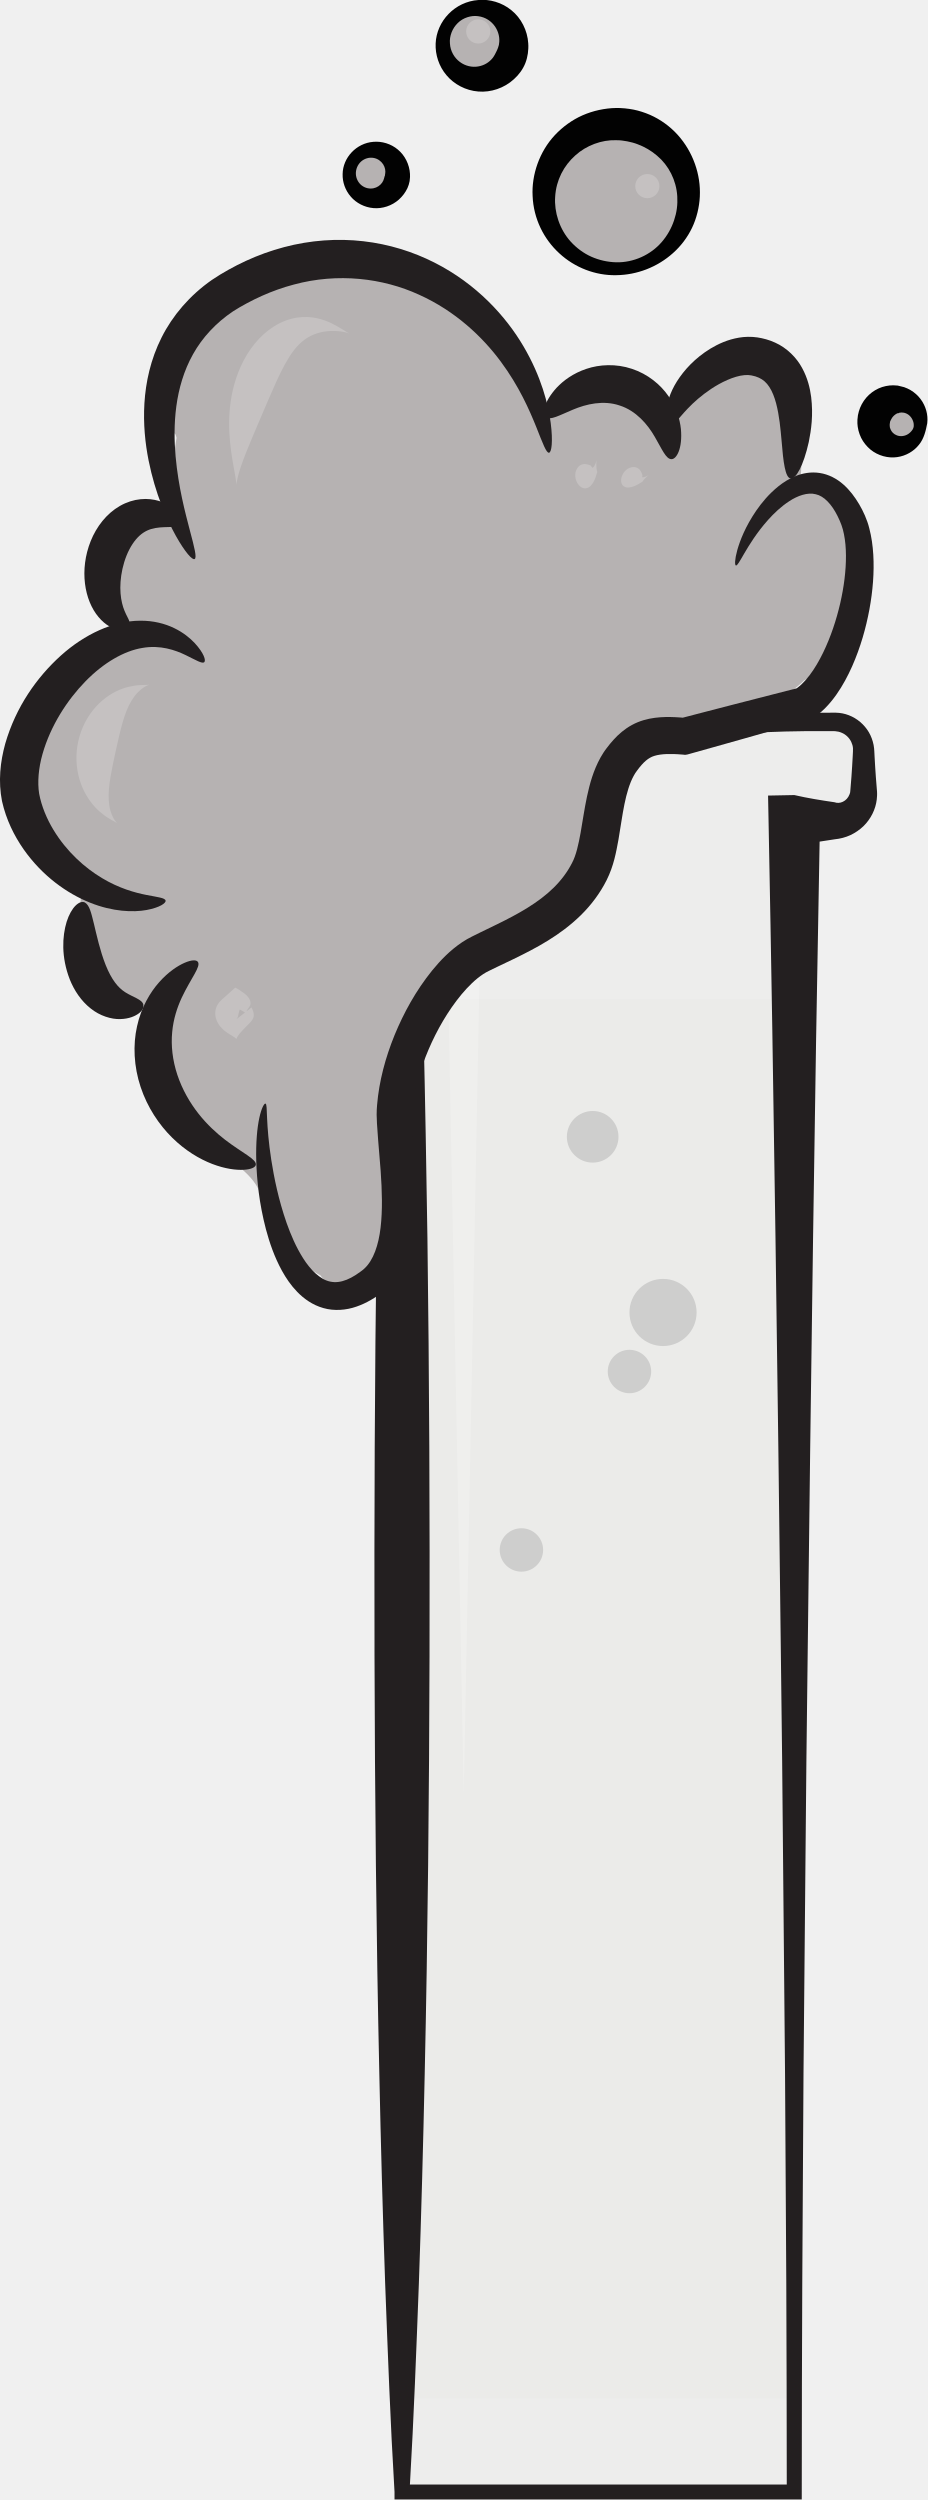
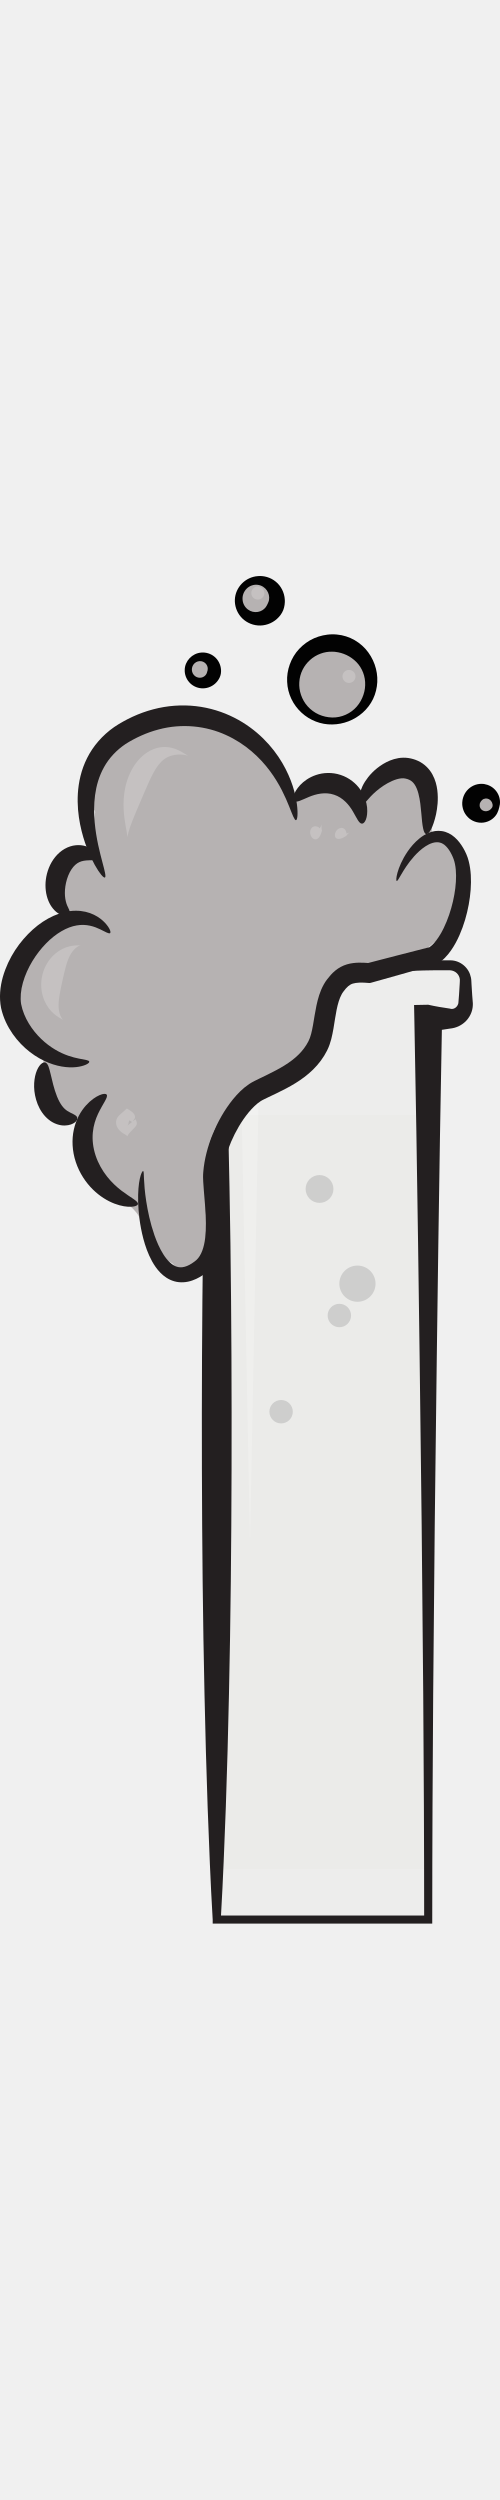
- <svg xmlns="http://www.w3.org/2000/svg" version="1.1" id="Layer_1" x="0px" y="0px" width="143.922px" height="387.953px" viewBox="0 0 143.922 387.953" enable-background="new 0 0 143.922 387.953" xml:space="preserve">
+ <svg xmlns="http://www.w3.org/2000/svg" version="1.1" id="Layer_1" x="0px" y="0px" width="100px" height="500px" viewBox="0 0 143.922 387.953" enable-background="new 0 0 143.922 387.953" xml:space="preserve">
  <g>
    <g>
      <g>
        <path opacity="0.09" fill="#CECECD" d="M56.156,112.027h73.33c2.506,0,4.535,2.029,4.535,4.534v6.274     c0,2.504-2.029,4.534-4.535,4.534h-6.229v259.345H62.385V127.37h-6.229c-2.506,0-4.535-2.03-4.535-4.534v-6.274     C51.621,114.056,53.65,112.027,56.156,112.027z" />
        <rect x="63.012" y="155.094" opacity="0.09" fill="#CECECD" width="59.619" height="217.083" />
        <path fill="#231F20" d="M136.102,122.945l-0.004-0.048c0,0,0-0.115,0-0.078l-0.004-0.022l-0.008-0.1l-0.016-0.195l-0.031-0.392     c-0.043-0.521-0.092-1.043-0.125-1.564c-0.066-1.042-0.148-2.083-0.195-3.126l-0.039-0.783c-0.014-0.299-0.047-0.692-0.113-1.028     c-0.137-0.695-0.381-1.367-0.734-1.972c-0.711-1.21-1.822-2.152-3.113-2.648c-0.652-0.25-1.32-0.381-2.033-0.394l-1.6,0.005     c-1.043,0.01-2.084,0.003-3.127-0.007c-2.086-0.019-4.17-0.077-6.256-0.166c-4.17-0.178-8.34-0.501-12.51-0.809     c-4.17-0.3-8.34-0.588-12.51-0.731c-4.17-0.147-8.338-0.236-12.51-0.303c-4.17-0.062-8.34-0.068-12.51-0.082l-12.508-0.063     c-1.99-0.028-4.006,0.737-5.502,2.066c-1.506,1.326-2.514,3.227-2.732,5.278l-0.037,0.455l-0.012,0.208l-0.014,0.515     l-0.025,0.835l-0.035,1.67c-0.025,1.114-0.018,2.229-0.014,3.344c0,0.978,0.195,2.041,0.574,2.988     c0.379,0.956,0.938,1.833,1.637,2.571c1.381,1.488,3.354,2.406,5.348,2.493c1.062,0.023,1.428-0.094,2.023-0.151     c0.557-0.075,1.115-0.16,1.672-0.261c0.318-0.058,0.637-0.129,0.957-0.195c-0.838,20.65-1.24,41.298-1.557,61.947     c-0.287,21.612-0.379,43.224-0.322,64.834c0.059,21.615,0.266,43.227,0.748,64.837c0.229,10.806,0.525,21.613,0.902,32.419     c0.412,10.805,0.805,21.61,1.455,32.417v0.001v1.161h1.162h60.873h1.16l0.002-1.161l0.021-16.209l0.057-16.209l0.191-32.419     l0.299-32.418l0.15-16.207l0.195-16.21l0.396-32.418l0.443-32.418c0.293-20.533,0.623-41.066,1.018-61.6     c0.775-0.127,1.553-0.246,2.34-0.358c0.846-0.082,1.676-0.3,2.434-0.647c0.754-0.353,1.436-0.825,2.02-1.382     c1.152-1.125,1.898-2.617,2.074-4.154c0.025-0.192,0.033-0.379,0.045-0.577l0.006-0.332     C136.109,123.064,136.105,123.018,136.102,122.945z M132.361,116.638l-0.039,0.783c-0.047,1.042-0.129,2.084-0.195,3.126     c-0.031,0.521-0.084,1.042-0.125,1.564l-0.031,0.392l-0.018,0.195l-0.006,0.1l-0.002,0.022c-0.002,0.056-0.002-0.046-0.002-0.027     l-0.006,0.049c-0.008,0.057-0.014,0.142-0.021,0.181c-0.01,0.02-0.016,0.04-0.023,0.059c-0.018,0.061-0.039,0.132-0.066,0.195     c-0.193,0.518-0.576,0.928-1.023,1.138c-0.443,0.219-0.916,0.224-1.305,0.078c-2.051-0.297-4.16-0.635-6.238-1.115h-0.002     l-4.07,0.08l0.076,3.914c0.426,21.611,0.77,43.224,1.078,64.835l0.441,32.418l0.396,32.418l0.195,16.21l0.15,16.207l0.299,32.418     l0.193,32.419l0.053,16.209l0.021,15.045h-58.48c0.609-10.419,0.996-20.837,1.391-31.255c0.379-10.806,0.674-21.613,0.904-32.419     c0.482-21.611,0.689-43.223,0.748-64.837c0.055-21.611-0.035-43.222-0.324-64.834c-0.33-21.611-0.742-43.224-1.662-64.835     l-0.102-2.382l-2.182,0.099h-0.004c-1.115-0.356-2.229-0.601-3.342-0.802c-0.557-0.101-1.115-0.183-1.672-0.258     c-0.518-0.078-1.271-0.134-1.32-0.199c-0.225-0.133-0.369-0.292-0.475-0.469c-0.051-0.09-0.082-0.179-0.096-0.265     c-0.02-0.095-0.02-0.147-0.018-0.282c0.004-1.115,0.012-2.23-0.014-3.344l-0.035-1.67l-0.045-1.331     c-0.016-0.17,0.045-0.394,0.195-0.562c0.15-0.178,0.352-0.266,0.596-0.29l12.508-0.065c4.17-0.012,8.34-0.019,12.51-0.082     c4.172-0.065,8.34-0.153,12.51-0.301c4.17-0.145,8.34-0.433,12.51-0.733c4.17-0.306,8.34-0.628,12.51-0.809     c2.086-0.088,4.17-0.147,6.256-0.166c1.043-0.008,2.084-0.017,3.127-0.005l0.781,0.002l0.391,0.002l0.195,0.002l0.16,0.007     c0.328,0.023,0.697,0.104,1.012,0.247c0.65,0.272,1.184,0.8,1.475,1.418c0.145,0.312,0.242,0.639,0.268,0.975     C132.379,116.288,132.375,116.415,132.361,116.638z" />
        <circle fill="#CECECD" cx="91.973" cy="176.41" r="4.006" />
        <circle fill="#CECECD" cx="102.89" cy="203.671" r="5.21" />
        <circle fill="#CECECD" cx="80.914" cy="240.524" r="3.369" />
        <path fill="#CECECD" d="M101.049,212.832c0,1.863-1.508,3.371-3.369,3.371s-3.369-1.508-3.369-3.371     c0-1.858,1.508-3.367,3.369-3.367S101.049,210.974,101.049,212.832z" />
      </g>
      <g opacity="0.2">
        <polygon fill="#FFFFFF" points="74.961,122.965 71.961,278.441 68.961,122.965    " />
      </g>
    </g>
    <g>
      <path fill="#B6B2B2" d="M131.59,80.457c-0.287-1.004-1.078-1.725-2-2.031c-0.346-0.474-0.863-0.857-1.588-1.061    c-0.881-1.074-2.135-1.261-3.209-0.874c-0.254-0.066-0.508-0.13-0.762-0.191c0.752-6.528,0.57-13.188-2.744-19.059    c-1.289-2.284-4.371-1.7-5.355,0.419c-3.979-3.895-9.316,0.709-11.855,3.974c-0.469,0.602-0.695,1.242-0.744,1.862    c-1.502-1.325-3.193-2.027-5.506-2.528c-4.789-1.038-10.086-0.547-14.041,2.173c-0.803-3.311-2.689-6.243-5.467-8.507    c-0.404-0.33-0.883-0.536-1.383-0.637c-0.217-0.417-0.42-0.839-0.648-1.255c-0.613-1.115-1.523-1.551-2.426-1.522    c-4.156-6.334-9.594-11.37-17.463-8.856c-0.098,0.031-0.184,0.071-0.275,0.109c-9.271-1.858-21.572,1.002-25.053,9.356    c-4.121,3.605-6.738,8.705-4.766,14.225c0.201,0.564,0.535,1.027,0.941,1.382c0.047,0.167,0.1,0.333,0.152,0.5    c-0.705,3.627-0.619,8.375,0.604,12.023c-0.107,0.176-0.215,0.352-0.324,0.526c-2.025-0.196-4.295,0.647-5.994,1.681    c-0.725,0.44-1.148,1.087-1.328,1.785c-3.604,3.15-3.689,8.914,0.221,12.927c0.031,0.032,0.064,0.057,0.098,0.088    c-1.008,1.124-2.031,2.234-3.078,3.322c-1.902,1.979-3.77,3.955-5.494,6.021c-0.857-0.162-1.779,0.05-2.525,0.827    c-1.779,1.853-2.77,4.089-3.25,6.479c-0.422,1.236-0.76,2.511-1.021,3.844c-0.15,0.762-0.057,1.421,0.188,1.969    c-0.074,0.164-0.137,0.34-0.188,0.531c-0.906,3.378,0.275,6.046,2.334,8.235c-0.656,0.848-0.838,1.982-0.033,3.077    c0.916,1.243,4.141,3.389,5.953,5.302c-0.361,0.339-0.631,0.798-0.754,1.386c-0.65,3.109-0.533,5.665,0.312,7.906    c-1.266,4.126-0.334,9.128,4.318,10.408c1.293,0.355,2.574,0.06,3.809-0.311c0.322-0.096,0.619-0.155,0.9-0.186    c1.613,1.968,2.803,4.174,3.877,6.462c-0.381,2.598,0.672,5.798,2.588,8.151c-1.176,7.754,11.59,9.213,12.088,16.367    c0.078,1.136,0.816,2.141,1.766,2.666c1.623,3.562,3.898,6.743,7.273,8.497c0.49,0.781,1.336,1.337,2.461,1.337h2    c1.627,0,2.67-1.294,2.9-2.674c0.955-0.233,1.771-0.884,1.992-2.028c0.438-2.272,0.596-4.482,0.607-6.798    c0.002-0.492-0.117-0.922-0.309-1.299c-0.178-8.426-1.186-17.539,1.674-25.135c0.342-0.389,0.523-0.87,0.57-1.385    c0.527-1.163,1.156-2.285,1.908-3.358c0.129-0.176,0.254-0.355,0.387-0.528c0.061-0.081,0.125-0.162,0.188-0.243    c0.383-0.486,0.779-0.965,1.203-1.43c0.064-0.072,0.107-0.147,0.164-0.221c1.77-1.489,5.143-2.225,7.229-3.257    c2.152-1.065,4.031-2.857,5.85-4.401c6.932-5.884,11.973-12.554,14.369-21.375c0.701-2.586,1.174-5.243,2.576-7.563    c1.947-3.225,6.943-4.218,10.289-4.97c6.998-1.577,13.926-2.064,19.008-7.02c0.143-0.062,0.279-0.132,0.408-0.223    c1.162-0.831,1.641-1.554,1.865-2.73c1.215-0.381,2.121-1.552,2.121-2.86c0-0.334-0.068-0.649-0.17-0.948    c0.686-1.308,1.211-2.762,1.572-4.302C132.531,90.323,133.053,85.598,131.59,80.457z" />
      <g>
        <path fill="#231F20" d="M114.197,87.755c-0.189-0.053-0.199-0.888,0.215-2.388c0.422-1.492,1.252-3.656,2.949-6.138     c0.859-1.232,1.932-2.554,3.441-3.769c0.758-0.6,1.633-1.177,2.697-1.6c1.055-0.421,2.35-0.676,3.709-0.461     c1.357,0.199,2.658,0.885,3.658,1.775c1.014,0.892,1.793,1.953,2.453,3.065c0.629,1.061,1.248,2.401,1.578,3.742     c0.352,1.339,0.537,2.704,0.621,4.086c0.162,2.763-0.07,5.601-0.6,8.496c-0.539,2.892-1.369,5.85-2.674,8.818     c-0.662,1.481-1.436,2.969-2.463,4.424c-0.512,0.727-1.094,1.444-1.779,2.133c-0.348,0.344-0.723,0.679-1.133,1l-0.404,0.293     L126,111.543c-0.148,0.123-0.326,0.176-0.51,0.221l-0.539,0.154l-9.502,2.699l-4.928,1.388l-2.508,0.703l-0.695,0.195     c-0.414,0.085-0.816,0.308-1.248,0.206l-0.916-0.067l-0.59-0.026c-1.576-0.056-2.91,0.104-3.703,0.58     c-0.424,0.237-0.844,0.593-1.305,1.112c-0.227,0.258-0.459,0.551-0.691,0.867c-0.113,0.156-0.227,0.299-0.297,0.421     c-0.07,0.114-0.148,0.239-0.23,0.396c-0.648,1.178-1.096,2.73-1.439,4.414c-0.344,1.692-0.588,3.524-0.922,5.471     c-0.361,1.938-0.717,4.062-1.844,6.311c-1.023,2.037-2.408,3.872-4,5.437c-3.203,3.141-6.955,5.107-10.424,6.794l-2.561,1.224     l-1.229,0.598c-0.227,0.112-0.357,0.177-0.494,0.254c-0.141,0.08-0.285,0.165-0.43,0.261c-1.174,0.762-2.346,1.92-3.391,3.172     c-2.098,2.54-3.797,5.505-5.09,8.515c-1.287,3.017-2.176,6.133-2.492,9.135c-0.168,1.232-0.016,2.957,0.053,4.548l0.264,4.89     c0.129,3.267,0.146,6.522-0.354,9.771c-0.256,1.622-0.646,3.251-1.322,4.837c-0.664,1.576-1.674,3.132-3.076,4.319     c-0.344,0.293-0.734,0.573-1.064,0.782c-0.295,0.194-0.619,0.407-0.977,0.61c-0.695,0.401-1.438,0.755-2.232,1.027     c-1.57,0.555-3.449,0.714-5.137,0.224c-1.693-0.474-3.037-1.466-4.045-2.502c-1.018-1.049-1.76-2.173-2.375-3.28     c-1.215-2.222-1.938-4.4-2.488-6.439c-1.07-4.089-1.41-7.664-1.502-10.583c-0.078-2.921,0.148-5.196,0.477-6.715     c0.328-1.526,0.76-2.265,0.953-2.209c0.205,0.056,0.182,0.842,0.252,2.313c0.066,1.471,0.219,3.642,0.645,6.405     c0.434,2.753,1.102,6.129,2.381,9.804c0.648,1.824,1.457,3.736,2.568,5.482c1.088,1.729,2.611,3.302,4.203,3.619     c0.787,0.169,1.627,0.079,2.555-0.293c0.459-0.185,0.932-0.434,1.402-0.737c0.23-0.145,0.473-0.32,0.746-0.518     c0.244-0.17,0.408-0.305,0.588-0.471c1.41-1.285,2.215-3.676,2.523-6.365c0.318-2.701,0.229-5.68,0.012-8.788l-0.393-4.81     c-0.066-0.829-0.133-1.672-0.18-2.547c-0.023-0.448-0.043-0.862-0.051-1.366c-0.012-0.562,0.039-1.063,0.068-1.511     c0.312-3.719,1.291-7.34,2.711-10.838c1.439-3.492,3.295-6.887,5.838-10.041c1.291-1.568,2.732-3.094,4.676-4.4     c0.242-0.162,0.498-0.319,0.764-0.47c0.27-0.154,0.559-0.301,0.75-0.397l1.299-0.644l2.541-1.233     c3.318-1.622,6.455-3.358,8.826-5.7c1.182-1.162,2.15-2.462,2.857-3.856c0.633-1.19,0.996-2.877,1.318-4.651     c0.318-1.786,0.58-3.685,0.996-5.647c0.426-1.958,0.973-4.022,2.107-6.062c0.137-0.247,0.297-0.513,0.475-0.784     c0.172-0.268,0.344-0.484,0.5-0.694c0.314-0.416,0.652-0.835,1.033-1.253c0.75-0.832,1.711-1.687,2.875-2.311     c1.16-0.633,2.424-0.96,3.549-1.104c1.139-0.148,2.176-0.141,3.164-0.098l0.729,0.045l0.359,0.028     c0.053,0.004,0.025,0.004,0.041,0.005c0.012,0.004,0.021,0.001,0.033,0.001l0.57-0.148l2.521-0.657l4.957-1.284l9.525-2.443     c0.023-0.006,0.051-0.002,0.07-0.016l0.031-0.014c0,0,0.006-0.002,0.078-0.053c0.221-0.161,0.443-0.346,0.662-0.549     c0.438-0.413,0.865-0.894,1.262-1.421c0.799-1.053,1.49-2.258,2.094-3.493c1.205-2.482,2.064-5.108,2.656-7.661     c0.586-2.558,0.906-5.075,0.893-7.411c-0.006-1.166-0.102-2.287-0.307-3.311c-0.195-1.033-0.525-1.878-0.998-2.833     c-0.898-1.811-2.1-3.101-3.375-3.377c-1.281-0.343-2.842,0.239-4.117,1.076c-1.295,0.842-2.381,1.89-3.283,2.895     c-1.805,2.031-2.926,3.9-3.672,5.164C114.783,87.108,114.406,87.816,114.197,87.755z" />
      </g>
      <g>
        <path fill="#231F20" d="M39.697,180.755c-0.068,0.4-0.721,0.712-1.9,0.776c-1.172,0.06-2.879-0.146-4.857-0.907     c-1.971-0.755-4.203-2.078-6.229-4.085c-2.021-1.996-3.834-4.678-4.891-7.866c-1.061-3.181-1.205-6.536-0.553-9.414     c0.631-2.893,2.008-5.237,3.432-6.839c1.432-1.616,2.881-2.547,3.953-3.016c1.084-0.462,1.805-0.476,2.045-0.15     c0.533,0.697-1.066,2.537-2.488,5.55c-0.701,1.507-1.307,3.319-1.49,5.369c-0.195,2.042,0.039,4.322,0.799,6.614     c0.76,2.292,1.953,4.344,3.285,6.035c1.336,1.698,2.809,3.034,4.154,4.071C37.658,178.956,39.842,179.899,39.697,180.755z" />
      </g>
      <g>
        <path fill="#231F20" d="M13.172,140.05c0.711,0.422,0.969,1.544,1.402,3.298c0.418,1.737,0.936,4.172,1.828,6.417     c0.445,1.115,0.941,2.021,1.432,2.682c0.49,0.666,0.988,1.133,1.592,1.527c1.209,0.778,2.641,1.112,2.826,1.936     c0.098,0.396-0.105,0.87-0.68,1.325c-0.572,0.439-1.545,0.881-2.928,0.908c-1.365,0.041-3.141-0.488-4.582-1.655     c-1.457-1.148-2.543-2.77-3.23-4.492c-1.354-3.473-1.176-6.713-0.49-8.953c0.354-1.121,0.863-2.001,1.398-2.523     C12.279,139.99,12.812,139.858,13.172,140.05z" />
      </g>
      <g>
        <path fill="#231F20" d="M31.697,102.755c-0.32,0.293-1.273-0.311-2.883-1.095c-1.6-0.775-3.949-1.61-6.748-1.108     c-2.787,0.455-5.988,2.279-8.826,5.2c-2.822,2.898-5.391,6.863-6.641,11.253c-0.619,2.166-0.812,4.384-0.52,6.182     c0.365,1.93,1.186,3.892,2.203,5.571c2.057,3.411,4.9,5.925,7.541,7.501c2.658,1.6,5.137,2.276,6.908,2.622     c1.777,0.345,2.879,0.45,2.965,0.875c0.084,0.381-0.891,1.078-2.959,1.461c-2.045,0.375-5.23,0.283-8.768-1.142     c-3.514-1.406-7.363-4.088-10.312-8.287c-1.463-2.111-2.688-4.547-3.344-7.458c-0.604-3.073-0.287-6.08,0.506-8.944     c1.652-5.708,4.902-10.285,8.613-13.643c3.707-3.341,8.205-5.413,12.314-5.42c2.035-0.025,3.871,0.458,5.289,1.151     c1.428,0.691,2.459,1.553,3.184,2.323C31.656,101.363,31.986,102.5,31.697,102.755z" />
      </g>
      <g>
        <path fill="#231F20" d="M28.197,81.255c-0.219,0.361-0.752,0.477-1.482,0.517c-0.727,0.039-1.67,0.002-2.59,0.167     c-0.934,0.16-1.736,0.521-2.469,1.186c-0.736,0.662-1.469,1.727-2.016,3.08c-0.543,1.352-0.842,2.801-0.934,4.085     c-0.094,1.293,0.021,2.411,0.234,3.3c0.207,0.899,0.545,1.599,0.852,2.193c0.303,0.591,0.543,1.075,0.404,1.472     c-0.131,0.379-0.658,0.657-1.59,0.54c-0.91-0.108-2.24-0.734-3.314-2.042c-2.209-2.614-3.002-7.327-1.215-11.796     c0.896-2.227,2.453-4.256,4.531-5.445c1.027-0.591,2.154-0.944,3.209-1.043c1.055-0.112,2.018,0.027,2.816,0.258     c1.604,0.482,2.572,1.295,3.113,1.951C28.289,80.348,28.406,80.911,28.197,81.255z" />
      </g>
      <g>
        <path fill="#231F20" d="M85.197,70.255c-0.426,0.062-0.969-1.455-2-4.045c-1.041-2.573-2.633-6.254-5.498-10.115     c-2.842-3.837-7.061-7.843-12.693-10.373c-5.584-2.559-12.566-3.417-19.412-1.564c-1.709,0.45-3.365,1.047-4.951,1.755     c-0.793,0.354-1.568,0.738-2.326,1.144c-0.744,0.399-1.537,0.856-2.158,1.261c-2.641,1.768-4.779,4.088-6.201,6.644     c-1.439,2.562-2.229,5.363-2.594,8.081c-0.363,2.724-0.326,5.364-0.115,7.773c0.439,4.837,1.502,8.751,2.207,11.467     c0.727,2.718,1.123,4.281,0.742,4.472c-0.357,0.181-1.469-1.035-2.904-3.593c-1.41-2.56-3.186-6.474-4.242-11.738     c-0.518-2.628-0.836-5.603-0.641-8.852c0.199-3.235,0.945-6.783,2.66-10.192c1.705-3.416,4.385-6.55,7.795-8.93     c0.902-0.616,1.709-1.092,2.598-1.593c0.877-0.49,1.783-0.953,2.713-1.38c1.863-0.856,3.832-1.579,5.883-2.12     c4.102-1.092,8.332-1.384,12.326-0.922c3.998,0.454,7.744,1.645,11.012,3.303c6.582,3.326,11.123,8.379,13.844,13.019     c2.75,4.681,3.824,8.95,4.217,11.865C85.834,68.563,85.59,70.203,85.197,70.255z" />
      </g>
      <g>
        <path fill="#231F20" d="M104.197,71.255c-0.854,0.004-1.486-1.588-2.602-3.492c-1.098-1.909-2.881-4.019-5.424-4.833     c-2.525-0.866-5.213-0.227-7.264,0.641c-2.057,0.858-3.545,1.715-4.211,1.184c-0.623-0.472-0.352-2.355,1.697-4.602     c1.029-1.091,2.557-2.233,4.604-2.914c2.023-0.686,4.598-0.832,7.059-0.005c2.467,0.805,4.443,2.452,5.662,4.214     c1.24,1.77,1.783,3.61,1.945,5.112C105.943,69.613,104.975,71.275,104.197,71.255z" />
      </g>
      <g>
        <path fill="#231F20" d="M122.697,74.255c-0.844-0.118-1.143-2.48-1.42-5.958c-0.158-1.724-0.33-3.762-0.834-5.69     c-0.252-0.955-0.602-1.863-1.051-2.549c-0.455-0.694-0.947-1.131-1.623-1.444c-0.338-0.159-0.736-0.276-1.17-0.358     c-0.23-0.04-0.34-0.052-0.52-0.06c-0.176-0.008-0.371-0.001-0.574,0.019c-0.816,0.071-1.76,0.367-2.641,0.753     c-1.787,0.783-3.35,1.904-4.551,2.925c-1.205,1.034-2.059,1.995-2.668,2.705c-0.619,0.703-1.023,1.194-1.449,1.159     c-0.396-0.026-0.791-0.68-0.766-1.901c0.02-1.211,0.51-2.907,1.613-4.667c1.113-1.749,2.777-3.606,5.215-5.097     c1.225-0.731,2.648-1.396,4.414-1.695c0.439-0.074,0.902-0.122,1.387-0.129c0.484-0.014,1.043,0.029,1.475,0.093     c0.893,0.137,1.822,0.378,2.738,0.801c1.854,0.821,3.367,2.376,4.199,3.938c0.859,1.573,1.223,3.115,1.406,4.505     c0.338,2.794,0.014,5.103-0.369,6.982C124.674,72.327,123.49,74.369,122.697,74.255z" />
      </g>
      <g opacity="0.2">
        <path fill="#FFFFFF" d="M36.697,75.255c0,0-0.025-0.491-0.188-1.396c-0.15-0.904-0.428-2.227-0.65-3.898     c-0.221-1.668-0.4-3.688-0.24-5.937c0.156-2.244,0.635-4.73,1.771-7.221c1.125-2.471,2.873-4.744,5.139-6.157     c1.121-0.705,2.35-1.167,3.514-1.35c1.166-0.184,2.248-0.112,3.154,0.088c1.824,0.408,2.996,1.176,3.789,1.64     c0.783,0.494,1.205,0.739,1.211,0.73c0,0-0.459-0.208-1.355-0.327c-0.881-0.119-2.23-0.142-3.615,0.289     c-0.688,0.217-1.363,0.547-1.967,0.992c-0.607,0.444-1.148,0.996-1.65,1.643c-0.998,1.296-1.873,2.996-2.764,4.949     c-0.885,1.952-1.717,3.946-2.518,5.813c-0.793,1.869-1.551,3.615-2.143,5.119c-0.592,1.504-1.027,2.763-1.246,3.644     C36.711,74.758,36.693,75.257,36.697,75.255z" />
      </g>
      <g opacity="0.2">
        <path fill="#FFFFFF" d="M18.197,127.755c0,0-0.072-0.058-0.227-0.145l-0.699-0.391c-0.299-0.184-0.701-0.397-1.117-0.723     c-0.418-0.322-0.914-0.711-1.383-1.227c-0.945-1.018-1.895-2.49-2.422-4.289c-0.537-1.792-0.668-3.887-0.197-5.975     c0.461-2.088,1.471-3.948,2.744-5.346c1.27-1.406,2.793-2.32,4.109-2.79c0.656-0.245,1.279-0.36,1.799-0.45     c0.521-0.094,0.975-0.098,1.324-0.119c0.354-0.018,0.623-0.012,0.801-0.021c0.178-0.007,0.268-0.024,0.268-0.024     s-0.375,0.069-0.938,0.453c-0.285,0.177-0.598,0.457-0.922,0.788c-0.328,0.328-0.635,0.768-0.93,1.236     c-0.59,0.953-1.029,2.154-1.398,3.435c-0.367,1.29-0.674,2.679-1,4.137c-0.318,1.459-0.625,2.862-0.852,4.201     c-0.225,1.336-0.359,2.622-0.275,3.75c0.049,0.558,0.115,1.089,0.25,1.534c0.133,0.445,0.281,0.836,0.445,1.128     C17.896,127.521,18.201,127.757,18.197,127.755z" />
      </g>
      <g opacity="0.2">
        <path fill="#FFFFFF" d="M36.697,161.255c0.006-0.002-0.043-0.104-0.279-0.259c-0.107-0.081-0.25-0.178-0.443-0.292     c-0.178-0.116-0.455-0.241-0.666-0.409c-0.217-0.165-0.516-0.351-0.725-0.581c-0.211-0.229-0.496-0.486-0.666-0.782     c-0.389-0.586-0.584-1.316-0.492-2.021c0.092-0.709,0.455-1.301,0.943-1.738l2.133-1.911l0.195,0.093     c0.244,0.117,0.494,0.314,0.783,0.502c0.275,0.206,0.654,0.398,1.023,0.871c0.18,0.227,0.311,0.505,0.35,0.726     c0.043,0.224,0.021,0.388-0.012,0.511c-0.096,0.25-0.225,0.381-0.314,0.509c-0.383,0.486-0.348,0.799-0.33,0.781     c0.025-0.02-0.203-0.147-0.791-0.498c-0.145-0.08-0.32-0.182-0.494-0.179c-0.018,0.002-0.035,0.002-0.053,0.007     c-0.025,0.011,0.01-0.002,0.057-0.019l0.119-0.05c0.113-0.044,0.203-0.091,0.254-0.123c0.104-0.062,0.094-0.083,0.051-0.021     c-0.043,0.061-0.123,0.208-0.203,0.468c-0.037,0.123-0.08,0.281-0.117,0.462l-0.076,0.408c-0.037,0.144-0.133,0.327-0.246,0.444     l2.328-1.818c0.256,0.494,0.398,0.938,0.352,1.33c-0.047,0.392-0.285,0.718-0.639,1.088c-0.15,0.182-0.398,0.379-0.568,0.573     c-0.16,0.194-0.406,0.4-0.562,0.593c-0.152,0.189-0.369,0.386-0.49,0.552c-0.131,0.167-0.227,0.312-0.287,0.428     C36.688,161.14,36.689,161.257,36.697,161.255z" />
      </g>
      <g opacity="0.2">
        <path fill="#FFFFFF" d="M91.697,72.255c-0.004-0.007-0.01,0.038,0.111,0.193c0.053,0.069,0.133,0.162,0.27,0.257     c0.113,0.076,0.045,0.029,0.018,0.017l-0.078-0.04c-0.064-0.023-0.09-0.034-0.133-0.035c-0.014-0.003-0.021,0.003,0.008-0.008     c0.057-0.016,0.223-0.138,0.357-0.369c0.141-0.227,0.232-0.505,0.303-0.757c0.021-0.075,0.08-0.412,0.025-0.064     c-0.027,0.18-0.045,0.453-0.039,0.638c0.004,0.18,0.008,0.435,0.027,0.584c0.02,0.164,0.041,0.285,0.061,0.371     c0.041,0.195,0.07,0.22,0.07,0.22c-0.002-0.014-0.025,0.011-0.082,0.201L92.5,73.829c-0.049,0.148-0.121,0.392-0.205,0.563     c-0.08,0.178-0.193,0.439-0.318,0.601c-0.123,0.17-0.285,0.402-0.463,0.521c-0.172,0.148-0.383,0.235-0.6,0.263     c-0.227,0.021-0.453-0.015-0.709-0.17c-0.234-0.141-0.484-0.397-0.656-0.734c-0.184-0.34-0.305-0.789-0.275-1.234     c-0.006-0.458,0.223-0.872,0.43-1.148c0.207-0.268,0.533-0.408,0.76-0.451c0.223-0.073,0.486-0.011,0.646,0.02     c0.172,0.035,0.291,0.085,0.377,0.117C91.67,72.257,91.701,72.262,91.697,72.255z" />
      </g>
      <g opacity="0.2">
        <path fill="#FFFFFF" d="M99.697,73.755c0.002-0.007-0.025,0.02-0.035,0.215c-0.002,0.043-0.004,0.094,0,0.155     c-0.002,0.035,0.029,0.199,0.018,0.132c-0.006-0.043-0.027-0.098-0.035-0.128c-0.033-0.084-0.082-0.107-0.043-0.084     c0.037,0.021,0.182,0.042,0.363-0.005c0.184-0.043,0.369-0.136,0.531-0.228l0.219-0.143l0.047-0.035     c0.004-0.003,0.023-0.018,0.023-0.018l-0.078,0.058l-0.242,0.205c-0.133,0.119-0.314,0.294-0.414,0.407     c-0.109,0.122-0.186,0.216-0.238,0.286c-0.117,0.155-0.119,0.188-0.115,0.184c0.004-0.005-0.025,0-0.189,0.106l-0.322,0.194     c-0.133,0.077-0.35,0.208-0.521,0.28c-0.176,0.078-0.432,0.195-0.625,0.231c-0.199,0.046-0.469,0.109-0.67,0.083     c-0.217-0.002-0.422-0.075-0.586-0.192c-0.168-0.128-0.295-0.296-0.361-0.568c-0.062-0.247-0.057-0.586,0.061-0.927     c0.109-0.354,0.338-0.737,0.668-1.018c0.311-0.312,0.756-0.43,1.086-0.469c0.326-0.034,0.643,0.106,0.822,0.239     c0.197,0.112,0.328,0.343,0.41,0.479c0.086,0.149,0.127,0.27,0.158,0.354C99.686,73.738,99.695,73.762,99.697,73.755z" />
      </g>
      <g>
        <circle fill="#B6B2B2" cx="95.626" cy="30.479" r="11.224" />
        <path fill="#020202" d="M108.598,30.523c-0.078,1.598-0.492,3.345-1.207,4.83c-0.721,1.508-1.744,2.845-2.963,3.929     c-2.432,2.179-5.604,3.39-8.803,3.421c-3.201,0.073-6.434-1.169-8.83-3.393c-2.42-2.214-3.998-5.382-4.143-8.875     c-0.182-3.302,1.053-6.908,3.457-9.472c1.205-1.281,2.666-2.351,4.301-3.071c0.818-0.357,1.674-0.635,2.551-0.824     c0.438-0.094,0.879-0.167,1.324-0.222l0.67-0.062l0.734-0.028l0.551,0.011l0.723,0.049c0.457,0.046,0.895,0.108,1.34,0.193     c0.883,0.176,1.742,0.46,2.566,0.813c1.645,0.723,3.115,1.801,4.301,3.11c2.365,2.632,3.6,6.152,3.43,9.545L108.598,30.523z      M105.1,30.479c-0.143-2.494-1.33-4.814-3.146-6.327c-0.893-0.769-1.91-1.357-2.979-1.758c-0.533-0.209-1.088-0.354-1.646-0.462     c-0.275-0.056-0.566-0.099-0.84-0.129l-0.375-0.032l-0.551-0.015c-2.168-0.064-4.561,0.79-6.293,2.368     c-1.775,1.581-2.963,3.815-3.119,6.4c-0.172,2.394,0.674,5.068,2.434,6.998c0.883,0.96,1.957,1.769,3.168,2.311     c1.213,0.54,2.527,0.835,3.873,0.871c2.689,0.06,5.357-1.152,7.07-3.153c0.859-0.994,1.502-2.146,1.906-3.354     c0.414-1.229,0.576-2.42,0.498-3.761V30.479z" />
      </g>
      <g>
        <circle fill="#B6B2B2" cx="74.213" cy="6.755" r="5.5" />
        <path fill="#020202" d="M81.975,6.813l0.016,0.27l-0.006,0.431c-0.014,0.266-0.031,0.514-0.07,0.771     c-0.074,0.51-0.197,1.018-0.387,1.501c-0.381,0.97-1.016,1.825-1.779,2.505c-1.508,1.391-3.592,2.078-5.535,1.909     c-1.951-0.151-3.754-1.123-4.924-2.521c-1.186-1.397-1.758-3.197-1.686-4.923c0.143-3.5,3.002-6.506,6.641-6.755     c1.697-0.163,3.66,0.373,5.127,1.598c1.494,1.202,2.49,3.125,2.605,5.158L81.975,6.813z M77.449,6.755     c0.127-0.853-0.062-1.791-0.617-2.62c-0.562-0.824-1.463-1.476-2.65-1.625c-1.051-0.149-2.318,0.233-3.148,1.066     c-0.846,0.824-1.316,2.021-1.213,3.179c0.061,1.159,0.676,2.222,1.537,2.855c0.861,0.65,1.922,0.866,2.855,0.701     c0.941-0.155,1.719-0.656,2.242-1.314c0.254-0.336,0.436-0.7,0.607-1.062c0.086-0.182,0.172-0.366,0.236-0.563l0.088-0.296     l0.033-0.108l0.029-0.27V6.755z" />
      </g>
      <g>
        <circle fill="#B6B2B2" cx="57.947" cy="27.005" r="3.75" />
        <path fill="#020202" d="M63.621,27.103l0.006,0.369c-0.01,0.192-0.035,0.43-0.062,0.643c-0.068,0.381-0.182,0.733-0.338,1.078     c-0.32,0.679-0.777,1.281-1.322,1.771c-1.092,0.979-2.578,1.453-3.957,1.329c-1.373-0.108-2.674-0.79-3.512-1.776     c-0.857-0.978-1.307-2.264-1.266-3.511c0.029-2.53,2.125-4.799,4.777-4.997c1.291-0.115,2.721,0.292,3.793,1.203     c1.086,0.896,1.805,2.309,1.883,3.794L63.621,27.103z M59.771,27.005c0.084-0.481-0.004-1.021-0.314-1.509     c-0.314-0.485-0.836-0.885-1.51-0.994c-0.662-0.117-1.391,0.095-1.928,0.575c-0.533,0.494-0.824,1.202-0.795,1.928     c0.033,0.72,0.391,1.385,0.93,1.793c0.549,0.409,1.199,0.535,1.793,0.42c0.586-0.117,1.053-0.449,1.346-0.867     c0.148-0.205,0.248-0.436,0.303-0.663c0.027-0.112,0.057-0.231,0.088-0.329c0.008-0.03,0.025-0.035,0.045-0.085l0.045-0.367     L59.771,27.005z" />
      </g>
      <g>
        <circle fill="#B6B2B2" cx="139.198" cy="65.627" r="3.628" />
        <path fill="#020202" d="M143.887,65.682c-0.205,1.079-0.48,2.374-1.289,3.346c-0.781,0.99-2.008,1.725-3.398,1.911     c-1.373,0.198-2.949-0.21-4.129-1.183c-0.584-0.493-1.088-1.109-1.443-1.819c-0.17-0.358-0.312-0.732-0.41-1.121     c-0.043-0.195-0.084-0.392-0.115-0.589l-0.031-0.298l-0.012-0.15l-0.006-0.074l-0.002-0.038v-0.018l0.002-0.147l0.002-0.356     c0.014-0.209,0.043-0.477,0.08-0.711c0.08-0.414,0.191-0.794,0.342-1.175c0.311-0.752,0.779-1.434,1.367-1.984     c0.588-0.549,1.293-0.967,2.047-1.214c0.379-0.118,0.766-0.204,1.154-0.242c0.195-0.013,0.389-0.025,0.58-0.028l0.684,0.043     l0.352,0.087c0.193,0.041,0.428,0.098,0.635,0.156c0.365,0.126,0.693,0.281,1.012,0.464c0.627,0.373,1.16,0.859,1.566,1.412     c0.82,1.102,1.16,2.454,1.016,3.676L143.887,65.682z M141.766,65.627c-0.141-0.68-0.58-1.216-1.111-1.455     c-0.266-0.119-0.537-0.17-0.787-0.162c-0.123,0.006-0.252,0.025-0.35,0.053c-0.029,0.024-0.027,0.04-0.07,0.051l-0.359,0.05     c0.219,0.007,0.061,0.002,0.107,0.005l-0.002,0l-0.004,0.003l-0.01,0.005l-0.018,0.011l-0.035,0.019l-0.068,0.037l-0.123,0.077     c-0.076,0.06-0.145,0.11-0.207,0.168c-0.123,0.117-0.223,0.237-0.307,0.359c-0.084,0.123-0.152,0.245-0.207,0.371     c-0.025,0.059-0.051,0.135-0.068,0.185c0.002,0-0.008-0.033-0.025-0.007l-0.033,0.355c0.006-0.255,0.002-0.07,0.004-0.126v0.002     v0.003v0.007l-0.002,0.014l-0.004,0.027l-0.012,0.058c-0.002,0.039-0.002,0.075-0.01,0.114c0,0.076-0.006,0.157,0.002,0.241     c0.006,0.168,0.041,0.356,0.129,0.535c0.16,0.378,0.471,0.75,1.002,0.942c0.514,0.191,1.172,0.146,1.732-0.214     c0.271-0.183,0.521-0.425,0.705-0.722c0.086-0.149,0.146-0.32,0.162-0.487v-0.217l-0.031-0.358V65.627z" />
      </g>
      <circle opacity="0.2" fill="#FFFFFF" cx="100.455" cy="28.881" r="1.875" />
      <circle opacity="0.2" fill="#FFFFFF" cx="74.213" cy="4.881" r="1.875" />
    </g>
  </g>
</svg>
